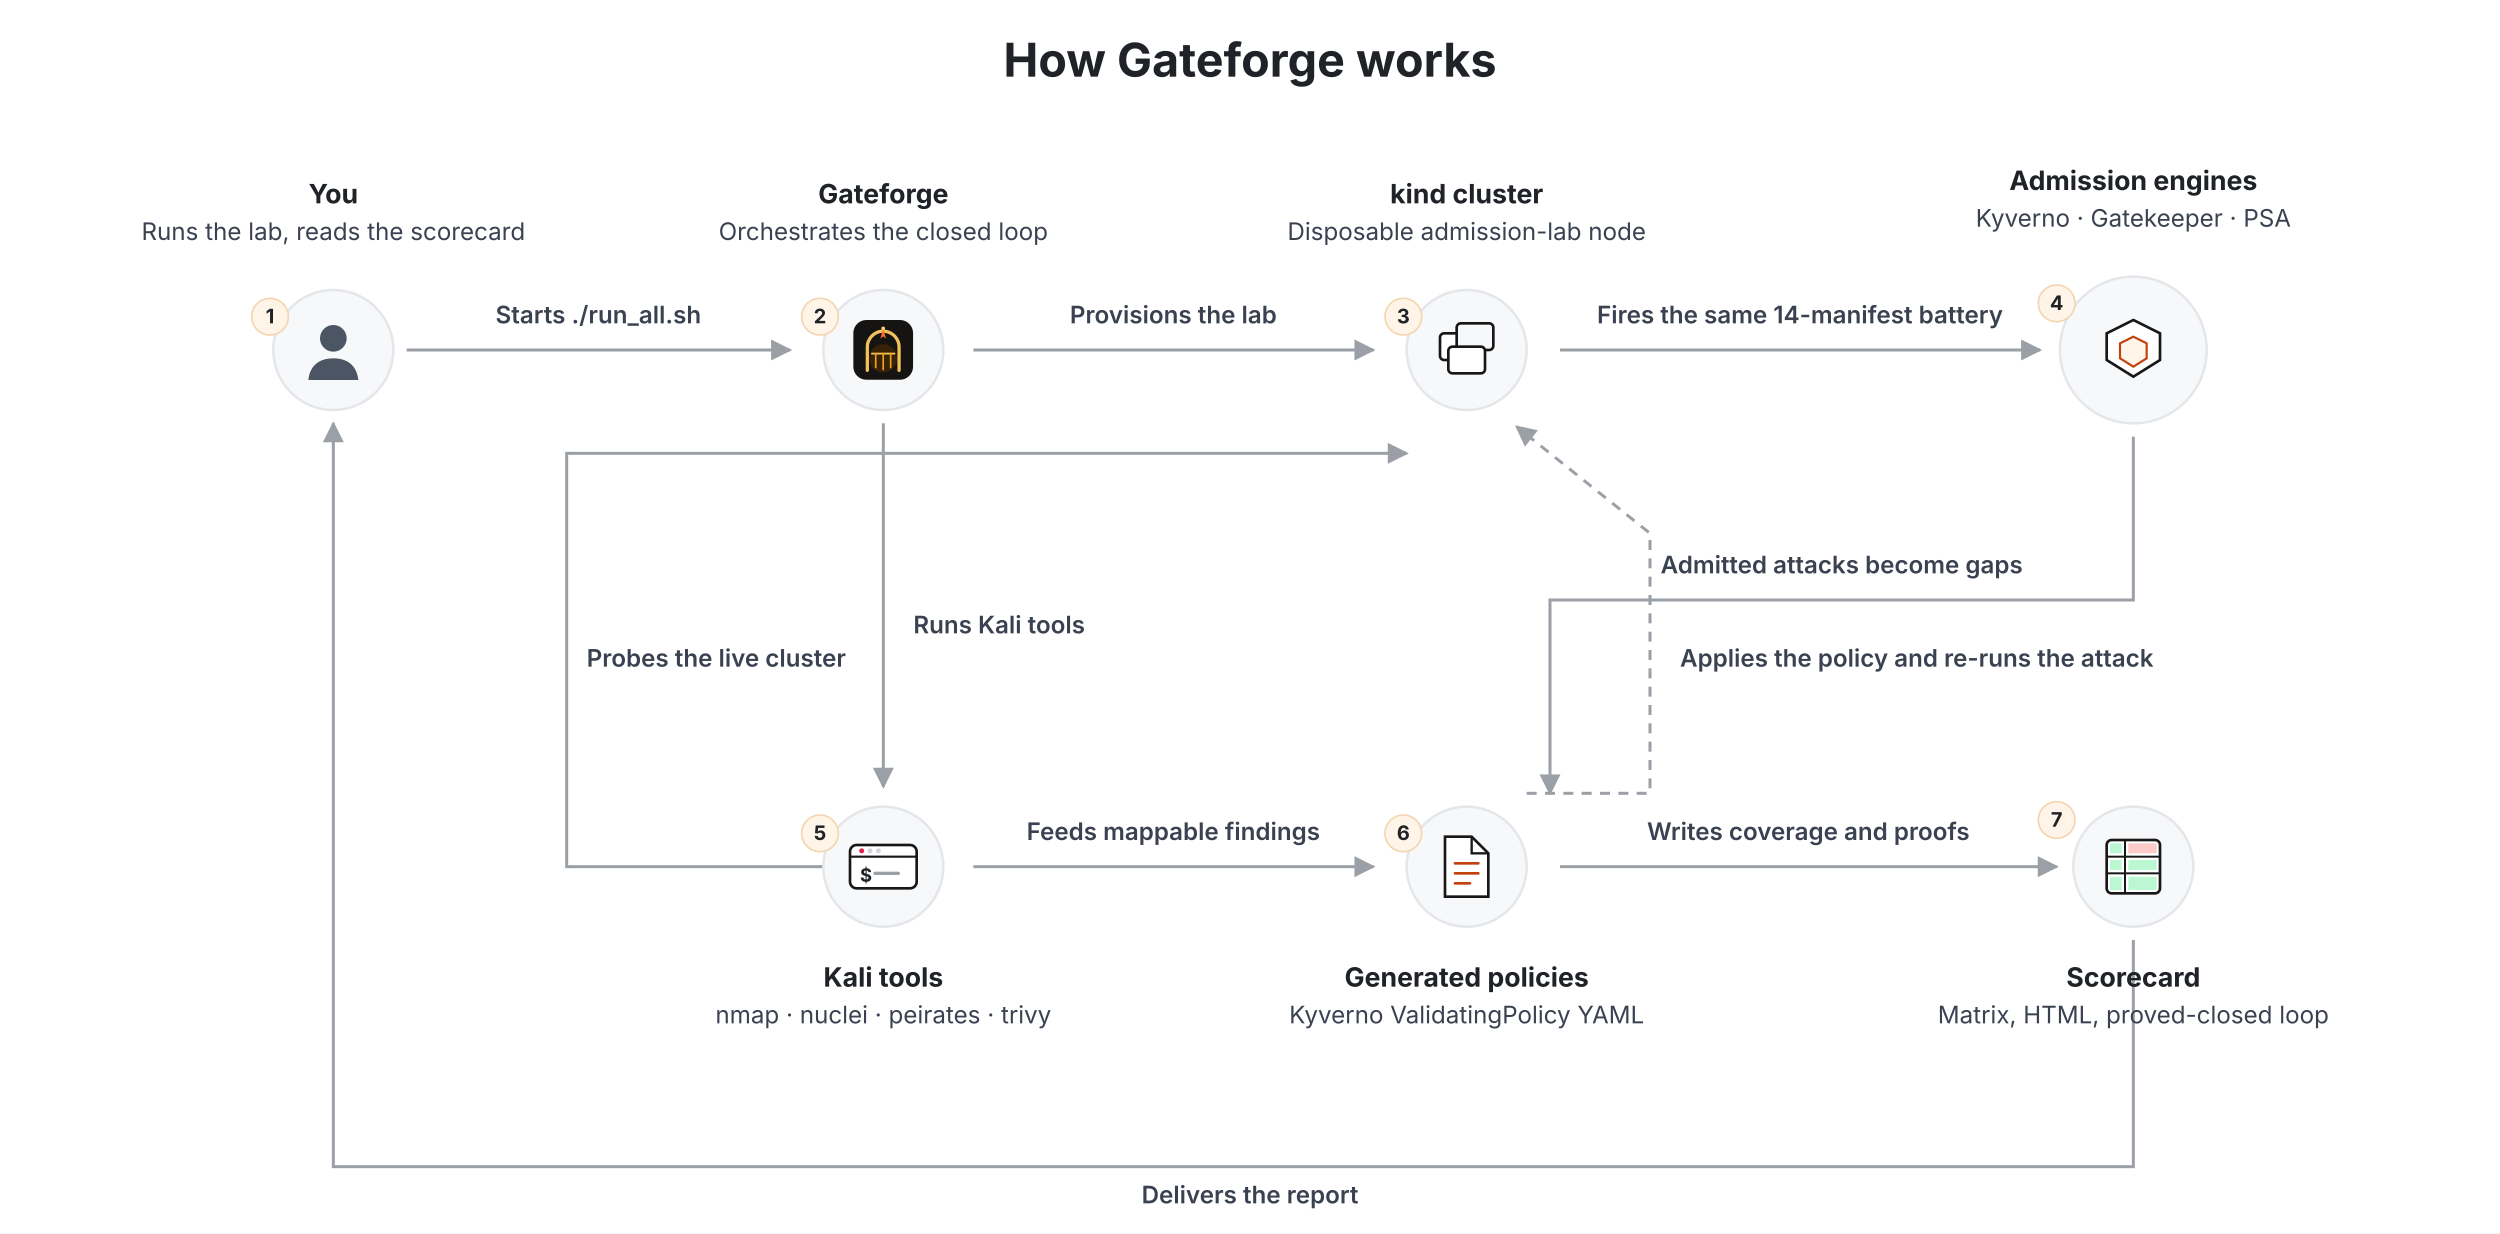
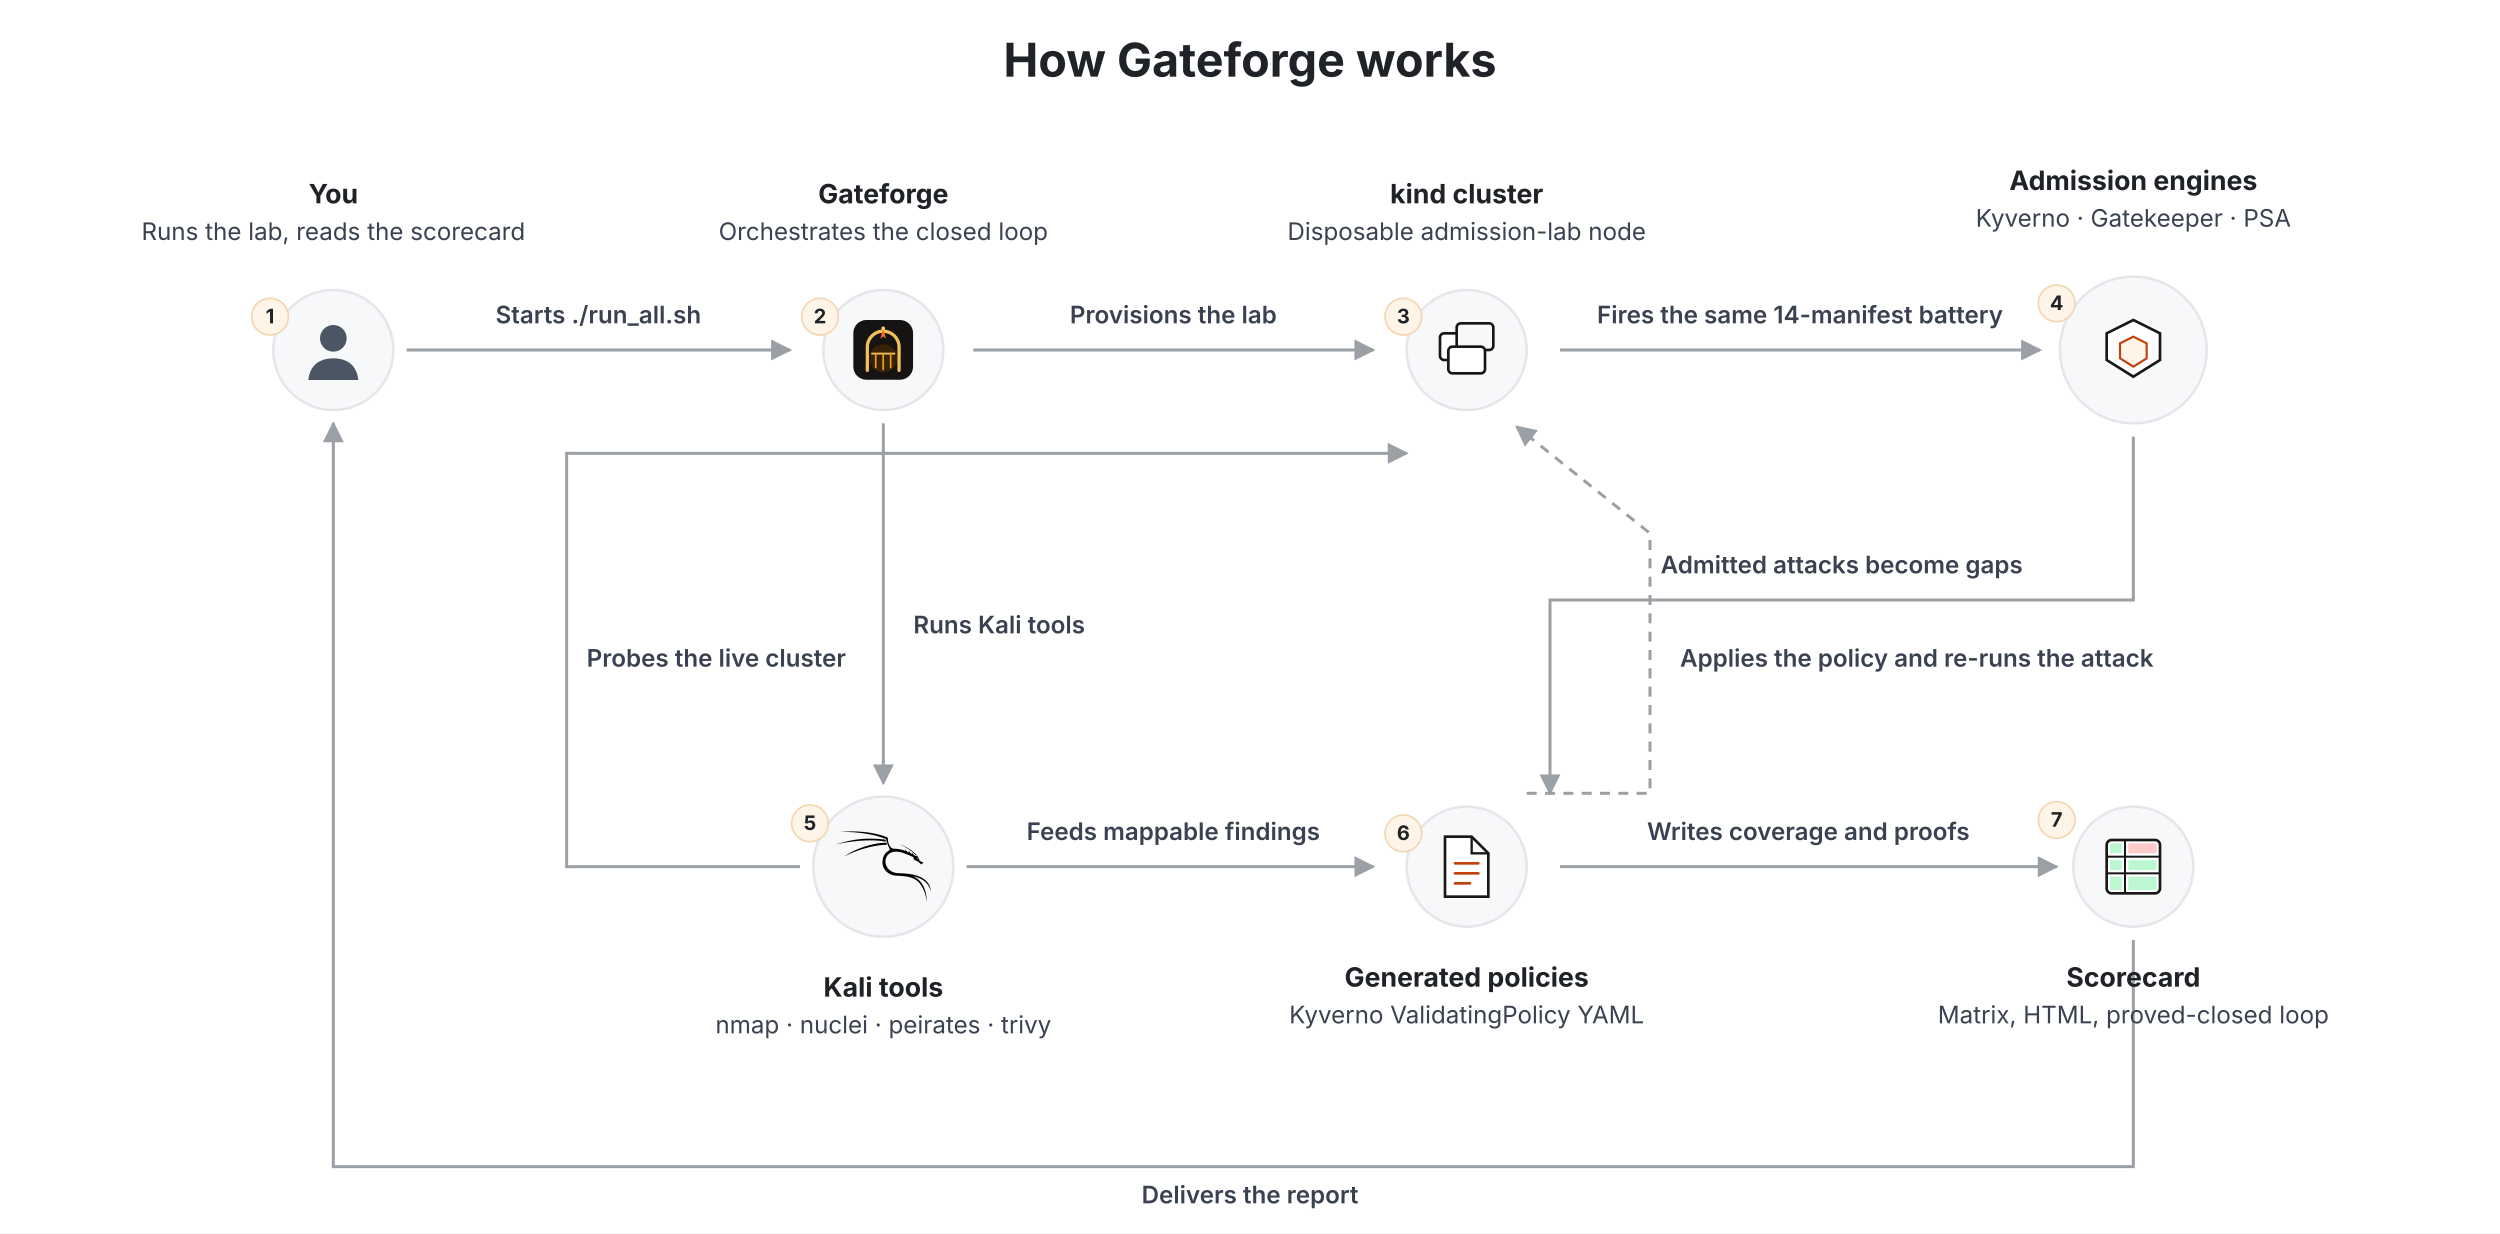
<svg xmlns="http://www.w3.org/2000/svg" width="1500" height="740" viewBox="0 0 1500 740" role="img" aria-label="How Gateforge works">
  <rect width="1500" height="740" fill="#FFFFFF" />
  <defs>
    <marker id="arrow" viewBox="0 0 10 10" refX="9" refY="5" markerWidth="7" markerHeight="7" orient="auto">
      <path d="M0 0 L10 5 L0 10 z" fill="#9AA0A6" />
    </marker>
  </defs>
  <style>
    text { font-family: ui-sans-serif, Inter, system-ui, -apple-system, "Segoe UI", sans-serif; fill: #1F2328; }
    .title { font-size: 28px; font-weight: 700; }
    .name { font-size: 16px; font-weight: 700; }
    .cap { font-size: 14.5px; fill: #3A4150; }
    .note { font-size: 14.5px; fill: #3A4150; font-weight: 600; }
  </style>
  <text class="title" x="750" y="46" text-anchor="middle">How Gateforge works</text>
  <line x1="244" y1="210" x2="474" y2="210" stroke="#9AA0A6" stroke-width="1.8" marker-end="url(#arrow)" />
  <text class="note" x="359" y="194" text-anchor="middle">Starts ./run_all.sh</text>
  <line x1="584" y1="210" x2="824" y2="210" stroke="#9AA0A6" stroke-width="1.8" marker-end="url(#arrow)" />
  <text class="note" x="704" y="194" text-anchor="middle">Provisions the lab</text>
  <line x1="936" y1="210" x2="1224" y2="210" stroke="#9AA0A6" stroke-width="1.8" marker-end="url(#arrow)" />
  <text class="note" x="1080" y="194" text-anchor="middle">Fires the same 14-manifest battery</text>
-   <line x1="530" y1="254" x2="530" y2="472" stroke="#9AA0A6" stroke-width="1.8" marker-end="url(#arrow)" />
+   <line x1="530" y1="254" x2="530" y2="470" stroke="#9AA0A6" stroke-width="1.8" marker-end="url(#arrow)" />
  <text class="note" x="548" y="380">Runs Kali tools</text>
-   <line x1="584" y1="520" x2="824" y2="520" stroke="#9AA0A6" stroke-width="1.8" marker-end="url(#arrow)" />
+   <line x1="580" y1="520" x2="824" y2="520" stroke="#9AA0A6" stroke-width="1.8" marker-end="url(#arrow)" />
  <text class="note" x="704" y="504" text-anchor="middle">Feeds mappable findings</text>
-   <path d="M 494 520 L 340 520 L 340 272 L 844 272" fill="none" stroke="#9AA0A6" stroke-width="1.8" marker-end="url(#arrow)" />
+   <path d="M 480 520 L 340 520 L 340 272 L 844 272" fill="none" stroke="#9AA0A6" stroke-width="1.8" marker-end="url(#arrow)" />
  <text class="note" x="352" y="400">Probes the live cluster</text>
  <path d="M 1280 262 L 1280 360 L 930 360 L 930 476" fill="none" stroke="#9AA0A6" stroke-width="1.8" marker-end="url(#arrow)" />
  <text class="note" x="1105" y="344" text-anchor="middle">Admitted attacks become gaps</text>
  <path d="M 916 476 L 990 476 L 990 320 L 910 256" fill="none" stroke="#9AA0A6" stroke-width="1.8" stroke-dasharray="6 5" marker-end="url(#arrow)" />
  <text class="note" x="1008" y="400">Applies the policy and re-runs the attack</text>
  <line x1="936" y1="520" x2="1234" y2="520" stroke="#9AA0A6" stroke-width="1.8" marker-end="url(#arrow)" />
  <text class="note" x="1085" y="504" text-anchor="middle">Writes coverage and proofs</text>
  <path d="M 1280 564 L 1280 700 L 200 700 L 200 254" fill="none" stroke="#9AA0A6" stroke-width="1.8" marker-end="url(#arrow)" />
  <text class="note" x="750" y="722" text-anchor="middle">Delivers the report</text>
  <text class="name" x="200" y="122" text-anchor="middle">You</text>
  <text class="cap" x="200" y="144" text-anchor="middle">Runs the lab, reads the scorecard</text>
  <circle cx="200" cy="210" r="36" fill="#F7F8F9" stroke="#E4E6EA" stroke-width="1.5" />
  <g transform="translate(200,212)" fill="#4B5563">
    <circle cx="0" cy="-9" r="8" />
    <path d="M-15 16c1-9 6.8-13 15-13s14 4 15 13" />
  </g>
  <circle cx="162" cy="190" r="11" fill="#FFF4E8" stroke="#F3D5B0" />
  <text x="162" y="194" text-anchor="middle" font-size="12" font-weight="700" fill="#C2410C">1</text>
  <text class="name" x="530" y="122" text-anchor="middle">Gateforge</text>
  <text class="cap" x="530" y="144" text-anchor="middle">Orchestrates the closed loop</text>
  <circle cx="530" cy="210" r="36" fill="#F7F8F9" stroke="#E4E6EA" stroke-width="1.5" />
  <g transform="translate(512,192) scale(0.28)">
    <rect width="128" height="128" rx="28" fill="#161412" />
    <circle cx="64" cy="82" r="30" fill="#3A2208" />
    <path d="M30 108 V58 A34 34 0 0 1 98 58 V108" fill="none" stroke="#F3C15A" stroke-width="7" stroke-linecap="round" />
    <path d="M40 72 H88" stroke="#F3C15A" stroke-width="4" stroke-linecap="round" />
    <path d="M48 72 V102 M64 72 V106 M80 72 V102" stroke="#E8A317" stroke-width="3.6" stroke-linecap="round" />
    <path d="M64 18 L70 40 L64 35 L58 40 Z" fill="#FF6B2B" />
    <circle cx="64" cy="18" r="4" fill="#FFD27A" />
  </g>
  <circle cx="492" cy="190" r="11" fill="#FFF4E8" stroke="#F3D5B0" />
  <text x="492" y="194" text-anchor="middle" font-size="12" font-weight="700" fill="#C2410C">2</text>
  <text class="name" x="880" y="122" text-anchor="middle">kind cluster</text>
  <text class="cap" x="880" y="144" text-anchor="middle">Disposable admission-lab node</text>
  <circle cx="880" cy="210" r="36" fill="#F7F8F9" stroke="#E4E6EA" stroke-width="1.5" />
  <g transform="translate(880,210)">
    <rect x="-16" y="-10" width="22" height="16" rx="2.5" fill="#FFFFFF" stroke="#181717" stroke-width="1.6" />
    <rect x="-6" y="-16" width="22" height="16" rx="2.5" fill="#F7F8F9" stroke="#181717" stroke-width="1.6" />
    <rect x="-11" y="-2" width="22" height="16" rx="2.5" fill="#FFFFFF" stroke="#181717" stroke-width="1.6" />
  </g>
  <circle cx="842" cy="190" r="11" fill="#FFF4E8" stroke="#F3D5B0" />
  <text x="842" y="194" text-anchor="middle" font-size="12" font-weight="700" fill="#C2410C">3</text>
  <text class="name" x="1280" y="114" text-anchor="middle">Admission engines</text>
  <text class="cap" x="1280" y="136" text-anchor="middle">Kyverno · Gatekeeper · PSA</text>
  <circle cx="1280" cy="210" r="44" fill="#F7F8F9" stroke="#E4E6EA" stroke-width="1.5" />
  <g transform="translate(1280,210)">
    <path d="M0 -18 L16 -10 V6 L0 16 L-16 6 V-10 Z" fill="#FFFFFF" stroke="#181717" stroke-width="1.6" />
    <path d="M0 -8 L8 -4 V5 L0 10 L-8 5 V-4 Z" fill="#FFF4E8" stroke="#C2410C" stroke-width="1.3" />
  </g>
  <circle cx="1234" cy="182" r="11" fill="#FFF4E8" stroke="#F3D5B0" />
  <text x="1234" y="186" text-anchor="middle" font-size="12" font-weight="700" fill="#C2410C">4</text>
-   <circle cx="530" cy="520" r="36" fill="#F7F8F9" stroke="#E4E6EA" stroke-width="1.5" />
-   <g transform="translate(530,520)">
-     <rect x="-20" y="-13" width="40" height="26" rx="4" fill="#FFFFFF" stroke="#181717" stroke-width="1.6" />
-     <path d="M-20-6h40" stroke="#181717" stroke-width="1.3" />
-     <circle cx="-13" cy="-9.5" r="1.5" fill="#E11D48" />
-     <circle cx="-8" cy="-9.5" r="1.5" fill="#D1D5DB" />
-     <circle cx="-3" cy="-9.5" r="1.5" fill="#D1D5DB" />
-     <text x="-14" y="9" font-size="11" font-family="ui-monospace, SFMono-Regular, Menlo, monospace" font-weight="700" fill="#1F2328">$</text>
-     <rect x="-6" y="3" width="16" height="2" rx="1" fill="#9AA0A6" />
+   <circle cx="530" cy="520" r="42" fill="#F7F8F9" stroke="#E4E6EA" stroke-width="1.5" />
+   <g transform="translate(499.00,489.00) scale(0.457666)">
+     <path d="m71.767 36.354s-10.212-.679-27.602 4.762c-17.722 5.545-27.773 13.405-27.773 13.405s26.414-14.748 56.228-15.586zm38.09 16.035 1.328-.087s-7.606-9.229-22.165-13.724c8.184 3.327 15.307 7.734 20.837 13.81zm2.173 3.834c.204-.354.863 1.124 1.363 1.745.021.124.056.2-.234.14-.024-.127-.067-.164-.067-.164s-.7-.417-.915-.712c-.215-.296-.253-.813-.148-1.009zm17.867 43.93s1.615-18.538-27.511-22.812c-3.691-.542-8.36-.959-13.082-.97-23.344.309-24.195-26.924-6.604-28.299 7.29-.602 15.995 3.331 24.505 7.294-.032 1.057.012 1.996.706 2.864.694.868 3.361 1.814 4.213 2.303.852.489 3.582 2.224 5.254 4.402.363-.679 3.392-2.65 3.392-2.65s-.726.016-2.414-.615c-1.688-.631-3.692-2.54-3.74-2.65-.047-.111-.079-.284.316-.363.3-.252-.379-1.073-.679-1.372-.3-.3-2.304-3.707-2.351-3.786-.047-.079-.063-.158-.205-.252-.442-.142-2.383.205-2.383.205s-2.985-1.466-4.013-4.626c.015.554-.512 1.158 0 2.43-1.556-.658-2.893-1.781-3.947-4.556-.628 1.578 0 2.582 0 2.582s-3.665-1.024-4.251-4.404c-.643 1.517 0 2.43 0 2.43s-5.974-3.117-15.901-3.162c-6.646-.61-8.03-12.301-7.414-14.269 0 0-9.586-5.052-28.456-7.284-18.87-2.232-34.346-.336-34.346-.336s33.421-1.604 60.195 9.236c.91 4.071 3.648 10.851 5.123 14.11-4.22 2.917-8.978 5.661-9.719 15.391-.741 9.73 7.625 18.288 17.998 18.552 9.85.525 16.656.599 24.905 4.876 7.874 4.354 14.33 17.62 14.969 29.551.69-8.852-2.632-27.889-18.134-33.669 21.667 3.792 23.573 19.854 23.573 19.854zm-58.64-65.253-.78-2.515s-12.864-2.284-30.16-1.055-34.759 7.284-34.759 7.284 35.732-8.991 65.698-3.714" />
  </g>
-   <circle cx="492" cy="500" r="11" fill="#FFF4E8" stroke="#F3D5B0" />
-   <text x="492" y="504" text-anchor="middle" font-size="12" font-weight="700" fill="#C2410C">5</text>
-   <text class="name" x="530" y="592" text-anchor="middle">Kali tools</text>
-   <text class="cap" x="530" y="614" text-anchor="middle">nmap · nuclei · peirates · trivy</text>
+   <circle cx="486" cy="494" r="11" fill="#FFF4E8" stroke="#F3D5B0" />
+   <text x="486" y="498" text-anchor="middle" font-size="12" font-weight="700" fill="#C2410C">5</text>
+   <text class="name" x="530" y="598" text-anchor="middle">Kali tools</text>
+   <text class="cap" x="530" y="620" text-anchor="middle">nmap · nuclei · peirates · trivy</text>
  <circle cx="880" cy="520" r="36" fill="#F7F8F9" stroke="#E4E6EA" stroke-width="1.5" />
  <g transform="translate(880,520)">
    <path fill="#FFFFFF" stroke="#181717" stroke-width="1.6" d="M-13-18h16l10 10v26h-26z" />
    <path fill="none" stroke="#181717" stroke-width="1.4" d="M3-18v10h10" />
    <path d="M-7-2h14 M-7 4h14 M-7 10h9" stroke="#C2410C" stroke-width="1.6" stroke-linecap="round" />
  </g>
  <circle cx="842" cy="500" r="11" fill="#FFF4E8" stroke="#F3D5B0" />
  <text x="842" y="504" text-anchor="middle" font-size="12" font-weight="700" fill="#C2410C">6</text>
  <text class="name" x="880" y="592" text-anchor="middle">Generated policies</text>
  <text class="cap" x="880" y="614" text-anchor="middle">Kyverno ValidatingPolicy YAML</text>
  <circle cx="1280" cy="520" r="36" fill="#F7F8F9" stroke="#E4E6EA" stroke-width="1.5" />
  <g transform="translate(1280,520)">
    <rect x="-16" y="-16" width="32" height="32" rx="3" fill="#FFFFFF" stroke="#181717" stroke-width="1.6" />
    <path d="M-16-6h32 M-16 4h32 M-5-16v32" stroke="#181717" stroke-width="1.2" />
    <rect x="-14" y="-14" width="7" height="6" fill="#BBF7D0" />
    <rect x="-3" y="-14" width="17" height="6" fill="#FECACA" />
    <rect x="-14" y="-4" width="7" height="6" fill="#BBF7D0" />
    <rect x="-3" y="-4" width="17" height="6" fill="#BBF7D0" />
    <rect x="-14" y="6" width="7" height="8" fill="#BBF7D0" />
    <rect x="-3" y="6" width="17" height="8" fill="#BBF7D0" />
  </g>
  <circle cx="1234" cy="492" r="11" fill="#FFF4E8" stroke="#F3D5B0" />
  <text x="1234" y="496" text-anchor="middle" font-size="12" font-weight="700" fill="#C2410C">7</text>
  <text class="name" x="1280" y="592" text-anchor="middle">Scorecard</text>
  <text class="cap" x="1280" y="614" text-anchor="middle">Matrix, HTML, proved-closed loop</text>
</svg>
